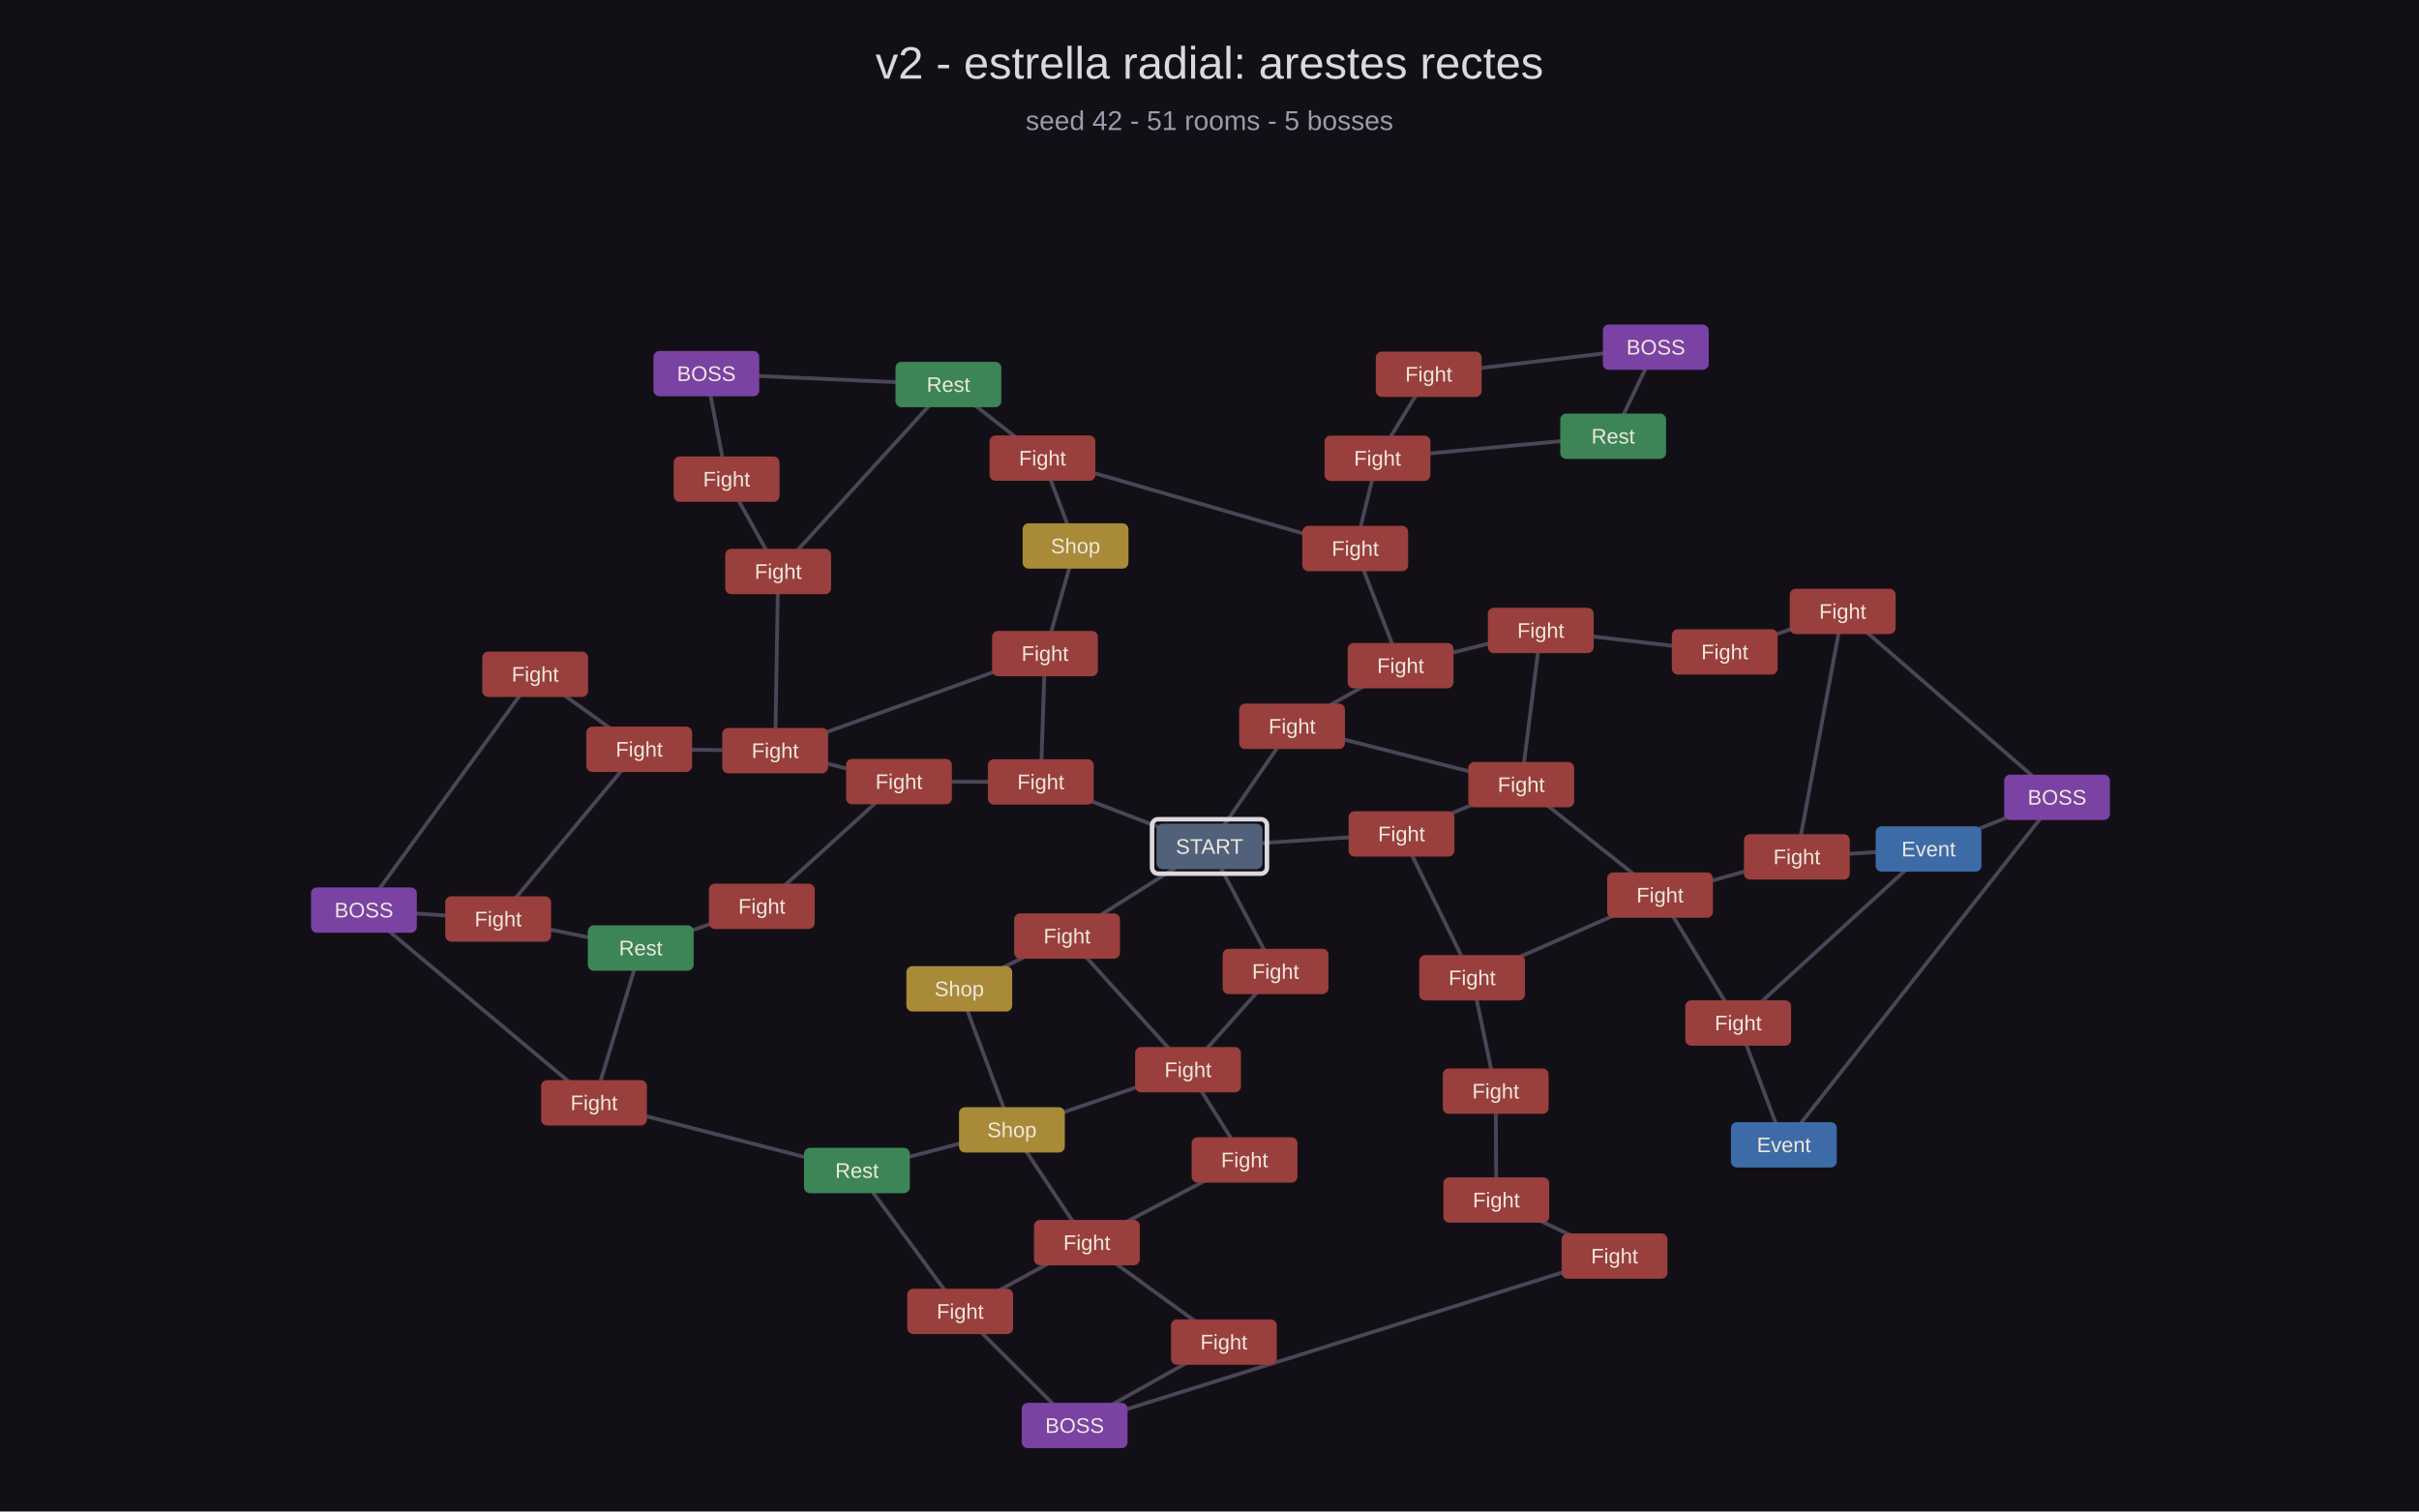
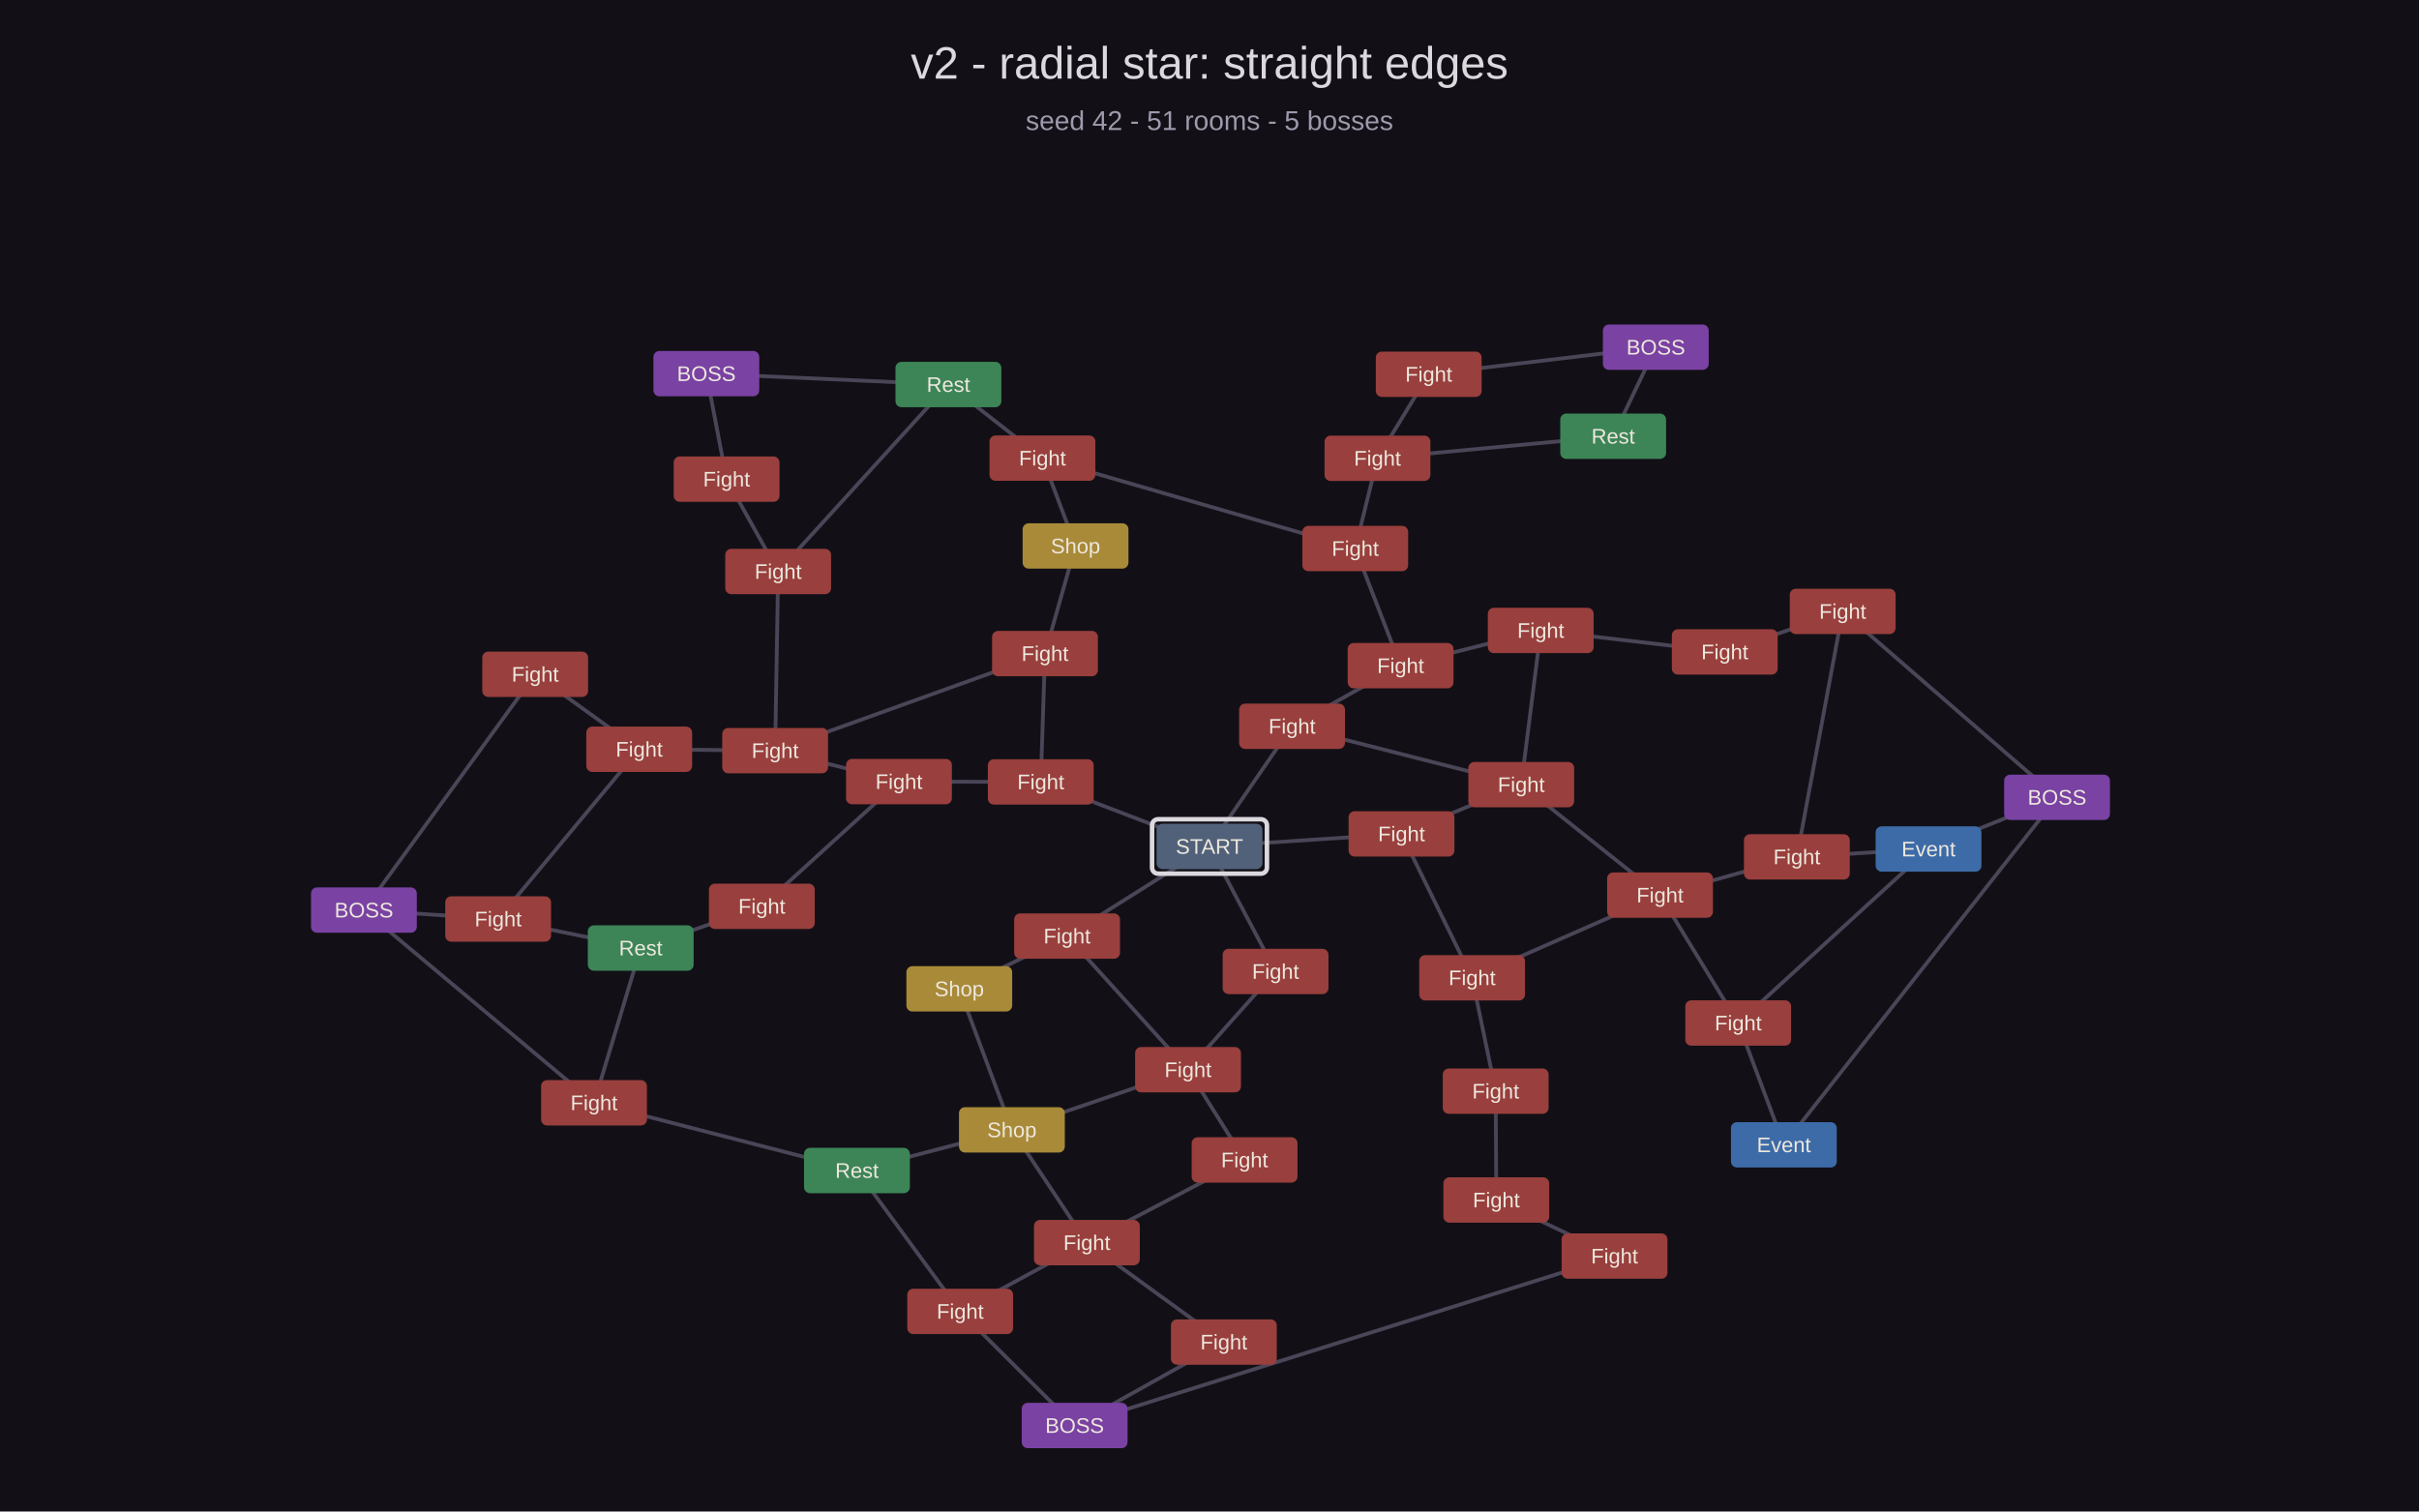
<svg xmlns="http://www.w3.org/2000/svg" width="1600" height="1000" viewBox="0 0 1600 1000">
  <rect width="1600" height="1000" fill="#121016" />
-   <text x="800" y="52" fill="#dbd8de" font-family="Segoe UI, Arial, sans-serif" font-size="30" text-anchor="middle">v2 - estrella radial: arestes rectes</text>
+   <text x="800" y="52" fill="#dbd8de" font-family="Segoe UI, Arial, sans-serif" font-size="30" text-anchor="middle">v2 - radial star: straight edges</text>
  <text x="800" y="86" fill="#9e99ab" font-family="Segoe UI, Arial, sans-serif" font-size="18" text-anchor="middle">seed 42  -  51 rooms  -  5 bosses</text>
  <polyline fill="none" stroke="#4a4557" stroke-width="2.5" points="800,560 854.6,480.5" />
  <polyline fill="none" stroke="#4a4557" stroke-width="2.5" points="800,560 927,551.7" />
  <polyline fill="none" stroke="#4a4557" stroke-width="2.5" points="800,560 843.7,642.7" />
  <polyline fill="none" stroke="#4a4557" stroke-width="2.5" points="800,560 705.8,619.3" />
  <polyline fill="none" stroke="#4a4557" stroke-width="2.5" points="800,560 688.4,517.3" />
  <polyline fill="none" stroke="#4a4557" stroke-width="2.5" points="854.6,480.5 926.4,440.4" />
  <polyline fill="none" stroke="#4a4557" stroke-width="2.5" points="854.6,480.5 1006.2,519.1" />
  <polyline fill="none" stroke="#4a4557" stroke-width="2.5" points="927,551.7 1006.2,519.1" />
  <polyline fill="none" stroke="#4a4557" stroke-width="2.5" points="927,551.7 973.7,646.9" />
  <polyline fill="none" stroke="#4a4557" stroke-width="2.5" points="843.7,642.7 785.8,707.7" />
  <polyline fill="none" stroke="#4a4557" stroke-width="2.5" points="705.8,619.3 634.5,654.2" />
  <polyline fill="none" stroke="#4a4557" stroke-width="2.5" points="705.8,619.3 785.8,707.7" />
  <polyline fill="none" stroke="#4a4557" stroke-width="2.5" points="688.4,517.3 691.2,432.4" />
  <polyline fill="none" stroke="#4a4557" stroke-width="2.5" points="688.4,517.3 594.6,517.1" />
  <polyline fill="none" stroke="#4a4557" stroke-width="2.5" points="926.4,440.4 896.4,362.9" />
  <polyline fill="none" stroke="#4a4557" stroke-width="2.5" points="926.4,440.4 1019.1,417.1" />
  <polyline fill="none" stroke="#4a4557" stroke-width="2.5" points="1006.2,519.1 1019.1,417.1" />
  <polyline fill="none" stroke="#4a4557" stroke-width="2.5" points="1006.2,519.1 1098,592.2" />
  <polyline fill="none" stroke="#4a4557" stroke-width="2.5" points="973.7,646.9 989.3,721.9" />
  <polyline fill="none" stroke="#4a4557" stroke-width="2.5" points="973.7,646.9 1098,592.2" />
  <polyline fill="none" stroke="#4a4557" stroke-width="2.5" points="785.8,707.7 823.2,767.4" />
  <polyline fill="none" stroke="#4a4557" stroke-width="2.5" points="785.8,707.7 669.3,747.5" />
  <polyline fill="none" stroke="#4a4557" stroke-width="2.5" points="634.5,654.2 669.3,747.5" />
  <polyline fill="none" stroke="#4a4557" stroke-width="2.5" points="594.6,517.1 512.7,496.6" />
  <polyline fill="none" stroke="#4a4557" stroke-width="2.5" points="594.6,517.1 503.9,599.6" />
  <polyline fill="none" stroke="#4a4557" stroke-width="2.5" points="691.2,432.4 711.4,361.2" />
  <polyline fill="none" stroke="#4a4557" stroke-width="2.5" points="691.2,432.4 512.7,496.6" />
  <polyline fill="none" stroke="#4a4557" stroke-width="2.5" points="896.4,362.9 911.1,303.2" />
  <polyline fill="none" stroke="#4a4557" stroke-width="2.5" points="896.4,362.9 689.5,303.1" />
  <polyline fill="none" stroke="#4a4557" stroke-width="2.5" points="1019.1,417.1 1140.8,431.3" />
  <polyline fill="none" stroke="#4a4557" stroke-width="2.5" points="1098,592.2 1188.5,566.9" />
  <polyline fill="none" stroke="#4a4557" stroke-width="2.5" points="1098,592.2 1149.7,676.8" />
  <polyline fill="none" stroke="#4a4557" stroke-width="2.5" points="989.3,721.9 989.7,793.9" />
  <polyline fill="none" stroke="#4a4557" stroke-width="2.5" points="823.2,767.4 718.9,822.1" />
  <polyline fill="none" stroke="#4a4557" stroke-width="2.5" points="669.3,747.5 718.9,822.1" />
  <polyline fill="none" stroke="#4a4557" stroke-width="2.5" points="669.3,747.5 566.8,774.4" />
  <polyline fill="none" stroke="#4a4557" stroke-width="2.5" points="503.9,599.6 423.8,627.2" />
  <polyline fill="none" stroke="#4a4557" stroke-width="2.5" points="512.7,496.6 422.8,495.7" />
  <polyline fill="none" stroke="#4a4557" stroke-width="2.5" points="512.7,496.6 514.7,378.1" />
  <polyline fill="none" stroke="#4a4557" stroke-width="2.5" points="711.4,361.2 689.5,303.1" />
  <polyline fill="none" stroke="#4a4557" stroke-width="2.5" points="911.1,303.2 945,247.6" />
  <polyline fill="none" stroke="#4a4557" stroke-width="2.5" points="911.1,303.2 1067,288.6" />
  <polyline fill="none" stroke="#4a4557" stroke-width="2.5" points="1140.8,431.3 1218.8,404.5" />
  <polyline fill="none" stroke="#4a4557" stroke-width="2.5" points="1188.5,566.9 1275.6,561.7" />
  <polyline fill="none" stroke="#4a4557" stroke-width="2.5" points="1188.5,566.9 1218.8,404.5" />
  <polyline fill="none" stroke="#4a4557" stroke-width="2.5" points="1149.7,676.8 1179.9,757.4" />
  <polyline fill="none" stroke="#4a4557" stroke-width="2.5" points="1149.7,676.8 1275.6,561.7" />
  <polyline fill="none" stroke="#4a4557" stroke-width="2.5" points="989.7,793.9 1067.9,831" />
  <polyline fill="none" stroke="#4a4557" stroke-width="2.5" points="718.9,822.1 635.1,867.6" />
  <polyline fill="none" stroke="#4a4557" stroke-width="2.5" points="718.9,822.1 809.5,887.9" />
  <polyline fill="none" stroke="#4a4557" stroke-width="2.5" points="566.8,774.4 635.1,867.6" />
  <polyline fill="none" stroke="#4a4557" stroke-width="2.5" points="566.8,774.4 392.9,729.6" />
  <polyline fill="none" stroke="#4a4557" stroke-width="2.5" points="423.8,627.2 329.5,608" />
  <polyline fill="none" stroke="#4a4557" stroke-width="2.5" points="423.8,627.2 392.9,729.6" />
  <polyline fill="none" stroke="#4a4557" stroke-width="2.5" points="422.8,495.7 354,446.1" />
  <polyline fill="none" stroke="#4a4557" stroke-width="2.5" points="422.8,495.7 329.5,608" />
  <polyline fill="none" stroke="#4a4557" stroke-width="2.5" points="514.7,378.1 480.6,317" />
  <polyline fill="none" stroke="#4a4557" stroke-width="2.5" points="514.7,378.1 627.3,254.4" />
  <polyline fill="none" stroke="#4a4557" stroke-width="2.5" points="689.5,303.1 627.3,254.4" />
  <polyline fill="none" stroke="#4a4557" stroke-width="2.5" points="945,247.6 1095.2,229.7" />
  <polyline fill="none" stroke="#4a4557" stroke-width="2.5" points="1067,288.6 1095.2,229.7" />
  <polyline fill="none" stroke="#4a4557" stroke-width="2.5" points="1218.8,404.5 1360.6,527.5" />
  <polyline fill="none" stroke="#4a4557" stroke-width="2.5" points="1275.6,561.7 1360.6,527.5" />
  <polyline fill="none" stroke="#4a4557" stroke-width="2.5" points="1179.9,757.4 1360.6,527.5" />
  <polyline fill="none" stroke="#4a4557" stroke-width="2.5" points="1067.9,831 710.8,943.1" />
  <polyline fill="none" stroke="#4a4557" stroke-width="2.5" points="809.5,887.9 710.8,943.1" />
  <polyline fill="none" stroke="#4a4557" stroke-width="2.5" points="635.1,867.6 710.8,943.1" />
  <polyline fill="none" stroke="#4a4557" stroke-width="2.5" points="392.9,729.6 240.7,602.1" />
  <polyline fill="none" stroke="#4a4557" stroke-width="2.5" points="329.5,608 240.7,602.1" />
  <polyline fill="none" stroke="#4a4557" stroke-width="2.5" points="354,446.1 240.7,602.1" />
  <polyline fill="none" stroke="#4a4557" stroke-width="2.5" points="480.6,317 467.2,247.2" />
  <polyline fill="none" stroke="#4a4557" stroke-width="2.5" points="627.3,254.4 467.2,247.2" />
  <rect x="762" y="542" width="76" height="36" rx="4" fill="none" stroke="#dbd8de" stroke-width="3" />
  <rect x="765" y="545" width="70" height="30" rx="4" fill="#52617a" />
  <text x="800" y="560" fill="#ede8de" font-family="Segoe UI, Arial, sans-serif" font-size="14" text-anchor="middle" dominant-baseline="central">START</text>
  <rect x="819.6" y="465.5" width="70" height="30" rx="4" fill="#993f3d" />
  <text x="854.6" y="480.5" fill="#ede8de" font-family="Segoe UI, Arial, sans-serif" font-size="14" text-anchor="middle" dominant-baseline="central">Fight</text>
  <rect x="892" y="536.7" width="70" height="30" rx="4" fill="#993f3d" />
  <text x="927" y="551.7" fill="#ede8de" font-family="Segoe UI, Arial, sans-serif" font-size="14" text-anchor="middle" dominant-baseline="central">Fight</text>
  <rect x="808.7" y="627.7" width="70" height="30" rx="4" fill="#993f3d" />
  <text x="843.7" y="642.7" fill="#ede8de" font-family="Segoe UI, Arial, sans-serif" font-size="14" text-anchor="middle" dominant-baseline="central">Fight</text>
  <rect x="670.8" y="604.3" width="70" height="30" rx="4" fill="#993f3d" />
  <text x="705.8" y="619.3" fill="#ede8de" font-family="Segoe UI, Arial, sans-serif" font-size="14" text-anchor="middle" dominant-baseline="central">Fight</text>
  <rect x="653.4" y="502.3" width="70" height="30" rx="4" fill="#993f3d" />
  <text x="688.4" y="517.3" fill="#ede8de" font-family="Segoe UI, Arial, sans-serif" font-size="14" text-anchor="middle" dominant-baseline="central">Fight</text>
  <rect x="891.4" y="425.4" width="70" height="30" rx="4" fill="#993f3d" />
  <text x="926.4" y="440.4" fill="#ede8de" font-family="Segoe UI, Arial, sans-serif" font-size="14" text-anchor="middle" dominant-baseline="central">Fight</text>
  <rect x="971.2" y="504.1" width="70" height="30" rx="4" fill="#993f3d" />
  <text x="1006.2" y="519.1" fill="#ede8de" font-family="Segoe UI, Arial, sans-serif" font-size="14" text-anchor="middle" dominant-baseline="central">Fight</text>
  <rect x="938.7" y="631.9" width="70" height="30" rx="4" fill="#993f3d" />
  <text x="973.7" y="646.9" fill="#ede8de" font-family="Segoe UI, Arial, sans-serif" font-size="14" text-anchor="middle" dominant-baseline="central">Fight</text>
  <rect x="750.8" y="692.7" width="70" height="30" rx="4" fill="#993f3d" />
  <text x="785.8" y="707.7" fill="#ede8de" font-family="Segoe UI, Arial, sans-serif" font-size="14" text-anchor="middle" dominant-baseline="central">Fight</text>
  <rect x="599.5" y="639.2" width="70" height="30" rx="4" fill="#a88a38" />
  <text x="634.5" y="654.2" fill="#ede8de" font-family="Segoe UI, Arial, sans-serif" font-size="14" text-anchor="middle" dominant-baseline="central">Shop</text>
  <rect x="559.6" y="502.1" width="70" height="30" rx="4" fill="#993f3d" />
  <text x="594.6" y="517.1" fill="#ede8de" font-family="Segoe UI, Arial, sans-serif" font-size="14" text-anchor="middle" dominant-baseline="central">Fight</text>
  <rect x="656.2" y="417.4" width="70" height="30" rx="4" fill="#993f3d" />
  <text x="691.2" y="432.4" fill="#ede8de" font-family="Segoe UI, Arial, sans-serif" font-size="14" text-anchor="middle" dominant-baseline="central">Fight</text>
  <rect x="861.4" y="347.9" width="70" height="30" rx="4" fill="#993f3d" />
  <text x="896.4" y="362.9" fill="#ede8de" font-family="Segoe UI, Arial, sans-serif" font-size="14" text-anchor="middle" dominant-baseline="central">Fight</text>
  <rect x="984.1" y="402.1" width="70" height="30" rx="4" fill="#993f3d" />
  <text x="1019.1" y="417.1" fill="#ede8de" font-family="Segoe UI, Arial, sans-serif" font-size="14" text-anchor="middle" dominant-baseline="central">Fight</text>
  <rect x="1063" y="577.2" width="70" height="30" rx="4" fill="#993f3d" />
  <text x="1098" y="592.2" fill="#ede8de" font-family="Segoe UI, Arial, sans-serif" font-size="14" text-anchor="middle" dominant-baseline="central">Fight</text>
  <rect x="954.3" y="706.9" width="70" height="30" rx="4" fill="#993f3d" />
  <text x="989.3" y="721.9" fill="#ede8de" font-family="Segoe UI, Arial, sans-serif" font-size="14" text-anchor="middle" dominant-baseline="central">Fight</text>
  <rect x="788.2" y="752.4" width="70" height="30" rx="4" fill="#993f3d" />
  <text x="823.2" y="767.4" fill="#ede8de" font-family="Segoe UI, Arial, sans-serif" font-size="14" text-anchor="middle" dominant-baseline="central">Fight</text>
  <rect x="634.3" y="732.5" width="70" height="30" rx="4" fill="#a88a38" />
  <text x="669.3" y="747.5" fill="#ede8de" font-family="Segoe UI, Arial, sans-serif" font-size="14" text-anchor="middle" dominant-baseline="central">Shop</text>
  <rect x="468.9" y="584.6" width="70" height="30" rx="4" fill="#993f3d" />
  <text x="503.9" y="599.6" fill="#ede8de" font-family="Segoe UI, Arial, sans-serif" font-size="14" text-anchor="middle" dominant-baseline="central">Fight</text>
  <rect x="477.7" y="481.6" width="70" height="30" rx="4" fill="#993f3d" />
  <text x="512.7" y="496.6" fill="#ede8de" font-family="Segoe UI, Arial, sans-serif" font-size="14" text-anchor="middle" dominant-baseline="central">Fight</text>
  <rect x="676.4" y="346.2" width="70" height="30" rx="4" fill="#a88a38" />
  <text x="711.4" y="361.2" fill="#ede8de" font-family="Segoe UI, Arial, sans-serif" font-size="14" text-anchor="middle" dominant-baseline="central">Shop</text>
  <rect x="876.1" y="288.2" width="70" height="30" rx="4" fill="#993f3d" />
  <text x="911.1" y="303.2" fill="#ede8de" font-family="Segoe UI, Arial, sans-serif" font-size="14" text-anchor="middle" dominant-baseline="central">Fight</text>
  <rect x="1105.8" y="416.3" width="70" height="30" rx="4" fill="#993f3d" />
  <text x="1140.8" y="431.3" fill="#ede8de" font-family="Segoe UI, Arial, sans-serif" font-size="14" text-anchor="middle" dominant-baseline="central">Fight</text>
  <rect x="1153.5" y="551.9" width="70" height="30" rx="4" fill="#993f3d" />
  <text x="1188.5" y="566.9" fill="#ede8de" font-family="Segoe UI, Arial, sans-serif" font-size="14" text-anchor="middle" dominant-baseline="central">Fight</text>
  <rect x="1114.7" y="661.8" width="70" height="30" rx="4" fill="#993f3d" />
  <text x="1149.7" y="676.8" fill="#ede8de" font-family="Segoe UI, Arial, sans-serif" font-size="14" text-anchor="middle" dominant-baseline="central">Fight</text>
  <rect x="954.7" y="778.9" width="70" height="30" rx="4" fill="#993f3d" />
  <text x="989.7" y="793.9" fill="#ede8de" font-family="Segoe UI, Arial, sans-serif" font-size="14" text-anchor="middle" dominant-baseline="central">Fight</text>
  <rect x="683.9" y="807.1" width="70" height="30" rx="4" fill="#993f3d" />
  <text x="718.9" y="822.1" fill="#ede8de" font-family="Segoe UI, Arial, sans-serif" font-size="14" text-anchor="middle" dominant-baseline="central">Fight</text>
  <rect x="531.8" y="759.4" width="70" height="30" rx="4" fill="#3d8557" />
  <text x="566.8" y="774.4" fill="#ede8de" font-family="Segoe UI, Arial, sans-serif" font-size="14" text-anchor="middle" dominant-baseline="central">Rest</text>
  <rect x="388.8" y="612.2" width="70" height="30" rx="4" fill="#3d8557" />
  <text x="423.8" y="627.2" fill="#ede8de" font-family="Segoe UI, Arial, sans-serif" font-size="14" text-anchor="middle" dominant-baseline="central">Rest</text>
  <rect x="387.8" y="480.7" width="70" height="30" rx="4" fill="#993f3d" />
  <text x="422.8" y="495.7" fill="#ede8de" font-family="Segoe UI, Arial, sans-serif" font-size="14" text-anchor="middle" dominant-baseline="central">Fight</text>
  <rect x="479.7" y="363.1" width="70" height="30" rx="4" fill="#993f3d" />
  <text x="514.7" y="378.1" fill="#ede8de" font-family="Segoe UI, Arial, sans-serif" font-size="14" text-anchor="middle" dominant-baseline="central">Fight</text>
  <rect x="654.5" y="288.1" width="70" height="30" rx="4" fill="#993f3d" />
  <text x="689.5" y="303.1" fill="#ede8de" font-family="Segoe UI, Arial, sans-serif" font-size="14" text-anchor="middle" dominant-baseline="central">Fight</text>
  <rect x="910" y="232.6" width="70" height="30" rx="4" fill="#993f3d" />
  <text x="945" y="247.6" fill="#ede8de" font-family="Segoe UI, Arial, sans-serif" font-size="14" text-anchor="middle" dominant-baseline="central">Fight</text>
  <rect x="1032" y="273.6" width="70" height="30" rx="4" fill="#3d8557" />
  <text x="1067" y="288.6" fill="#ede8de" font-family="Segoe UI, Arial, sans-serif" font-size="14" text-anchor="middle" dominant-baseline="central">Rest</text>
  <rect x="1183.8" y="389.5" width="70" height="30" rx="4" fill="#993f3d" />
  <text x="1218.8" y="404.5" fill="#ede8de" font-family="Segoe UI, Arial, sans-serif" font-size="14" text-anchor="middle" dominant-baseline="central">Fight</text>
  <rect x="1240.6" y="546.7" width="70" height="30" rx="4" fill="#3d6ba8" />
  <text x="1275.6" y="561.7" fill="#ede8de" font-family="Segoe UI, Arial, sans-serif" font-size="14" text-anchor="middle" dominant-baseline="central">Event</text>
  <rect x="1144.9" y="742.4" width="70" height="30" rx="4" fill="#3d6ba8" />
  <text x="1179.9" y="757.4" fill="#ede8de" font-family="Segoe UI, Arial, sans-serif" font-size="14" text-anchor="middle" dominant-baseline="central">Event</text>
  <rect x="1032.9" y="816" width="70" height="30" rx="4" fill="#993f3d" />
  <text x="1067.9" y="831" fill="#ede8de" font-family="Segoe UI, Arial, sans-serif" font-size="14" text-anchor="middle" dominant-baseline="central">Fight</text>
  <rect x="774.5" y="872.9" width="70" height="30" rx="4" fill="#993f3d" />
  <text x="809.5" y="887.9" fill="#ede8de" font-family="Segoe UI, Arial, sans-serif" font-size="14" text-anchor="middle" dominant-baseline="central">Fight</text>
  <rect x="600.1" y="852.6" width="70" height="30" rx="4" fill="#993f3d" />
  <text x="635.1" y="867.6" fill="#ede8de" font-family="Segoe UI, Arial, sans-serif" font-size="14" text-anchor="middle" dominant-baseline="central">Fight</text>
  <rect x="357.9" y="714.6" width="70" height="30" rx="4" fill="#993f3d" />
  <text x="392.9" y="729.6" fill="#ede8de" font-family="Segoe UI, Arial, sans-serif" font-size="14" text-anchor="middle" dominant-baseline="central">Fight</text>
  <rect x="294.5" y="593" width="70" height="30" rx="4" fill="#993f3d" />
  <text x="329.5" y="608" fill="#ede8de" font-family="Segoe UI, Arial, sans-serif" font-size="14" text-anchor="middle" dominant-baseline="central">Fight</text>
  <rect x="319" y="431.1" width="70" height="30" rx="4" fill="#993f3d" />
  <text x="354" y="446.1" fill="#ede8de" font-family="Segoe UI, Arial, sans-serif" font-size="14" text-anchor="middle" dominant-baseline="central">Fight</text>
  <rect x="445.6" y="302" width="70" height="30" rx="4" fill="#993f3d" />
  <text x="480.6" y="317" fill="#ede8de" font-family="Segoe UI, Arial, sans-serif" font-size="14" text-anchor="middle" dominant-baseline="central">Fight</text>
  <rect x="592.3" y="239.4" width="70" height="30" rx="4" fill="#3d8557" />
  <text x="627.3" y="254.4" fill="#ede8de" font-family="Segoe UI, Arial, sans-serif" font-size="14" text-anchor="middle" dominant-baseline="central">Rest</text>
  <rect x="1060.2" y="214.7" width="70" height="30" rx="4" fill="#7a42a3" />
  <text x="1095.2" y="229.7" fill="#ede8de" font-family="Segoe UI, Arial, sans-serif" font-size="14" text-anchor="middle" dominant-baseline="central">BOSS</text>
  <rect x="1325.6" y="512.5" width="70" height="30" rx="4" fill="#7a42a3" />
  <text x="1360.6" y="527.5" fill="#ede8de" font-family="Segoe UI, Arial, sans-serif" font-size="14" text-anchor="middle" dominant-baseline="central">BOSS</text>
  <rect x="675.8" y="928.1" width="70" height="30" rx="4" fill="#7a42a3" />
  <text x="710.8" y="943.1" fill="#ede8de" font-family="Segoe UI, Arial, sans-serif" font-size="14" text-anchor="middle" dominant-baseline="central">BOSS</text>
  <rect x="205.7" y="587.1" width="70" height="30" rx="4" fill="#7a42a3" />
  <text x="240.7" y="602.1" fill="#ede8de" font-family="Segoe UI, Arial, sans-serif" font-size="14" text-anchor="middle" dominant-baseline="central">BOSS</text>
  <rect x="432.2" y="232.2" width="70" height="30" rx="4" fill="#7a42a3" />
  <text x="467.2" y="247.2" fill="#ede8de" font-family="Segoe UI, Arial, sans-serif" font-size="14" text-anchor="middle" dominant-baseline="central">BOSS</text>
</svg>
